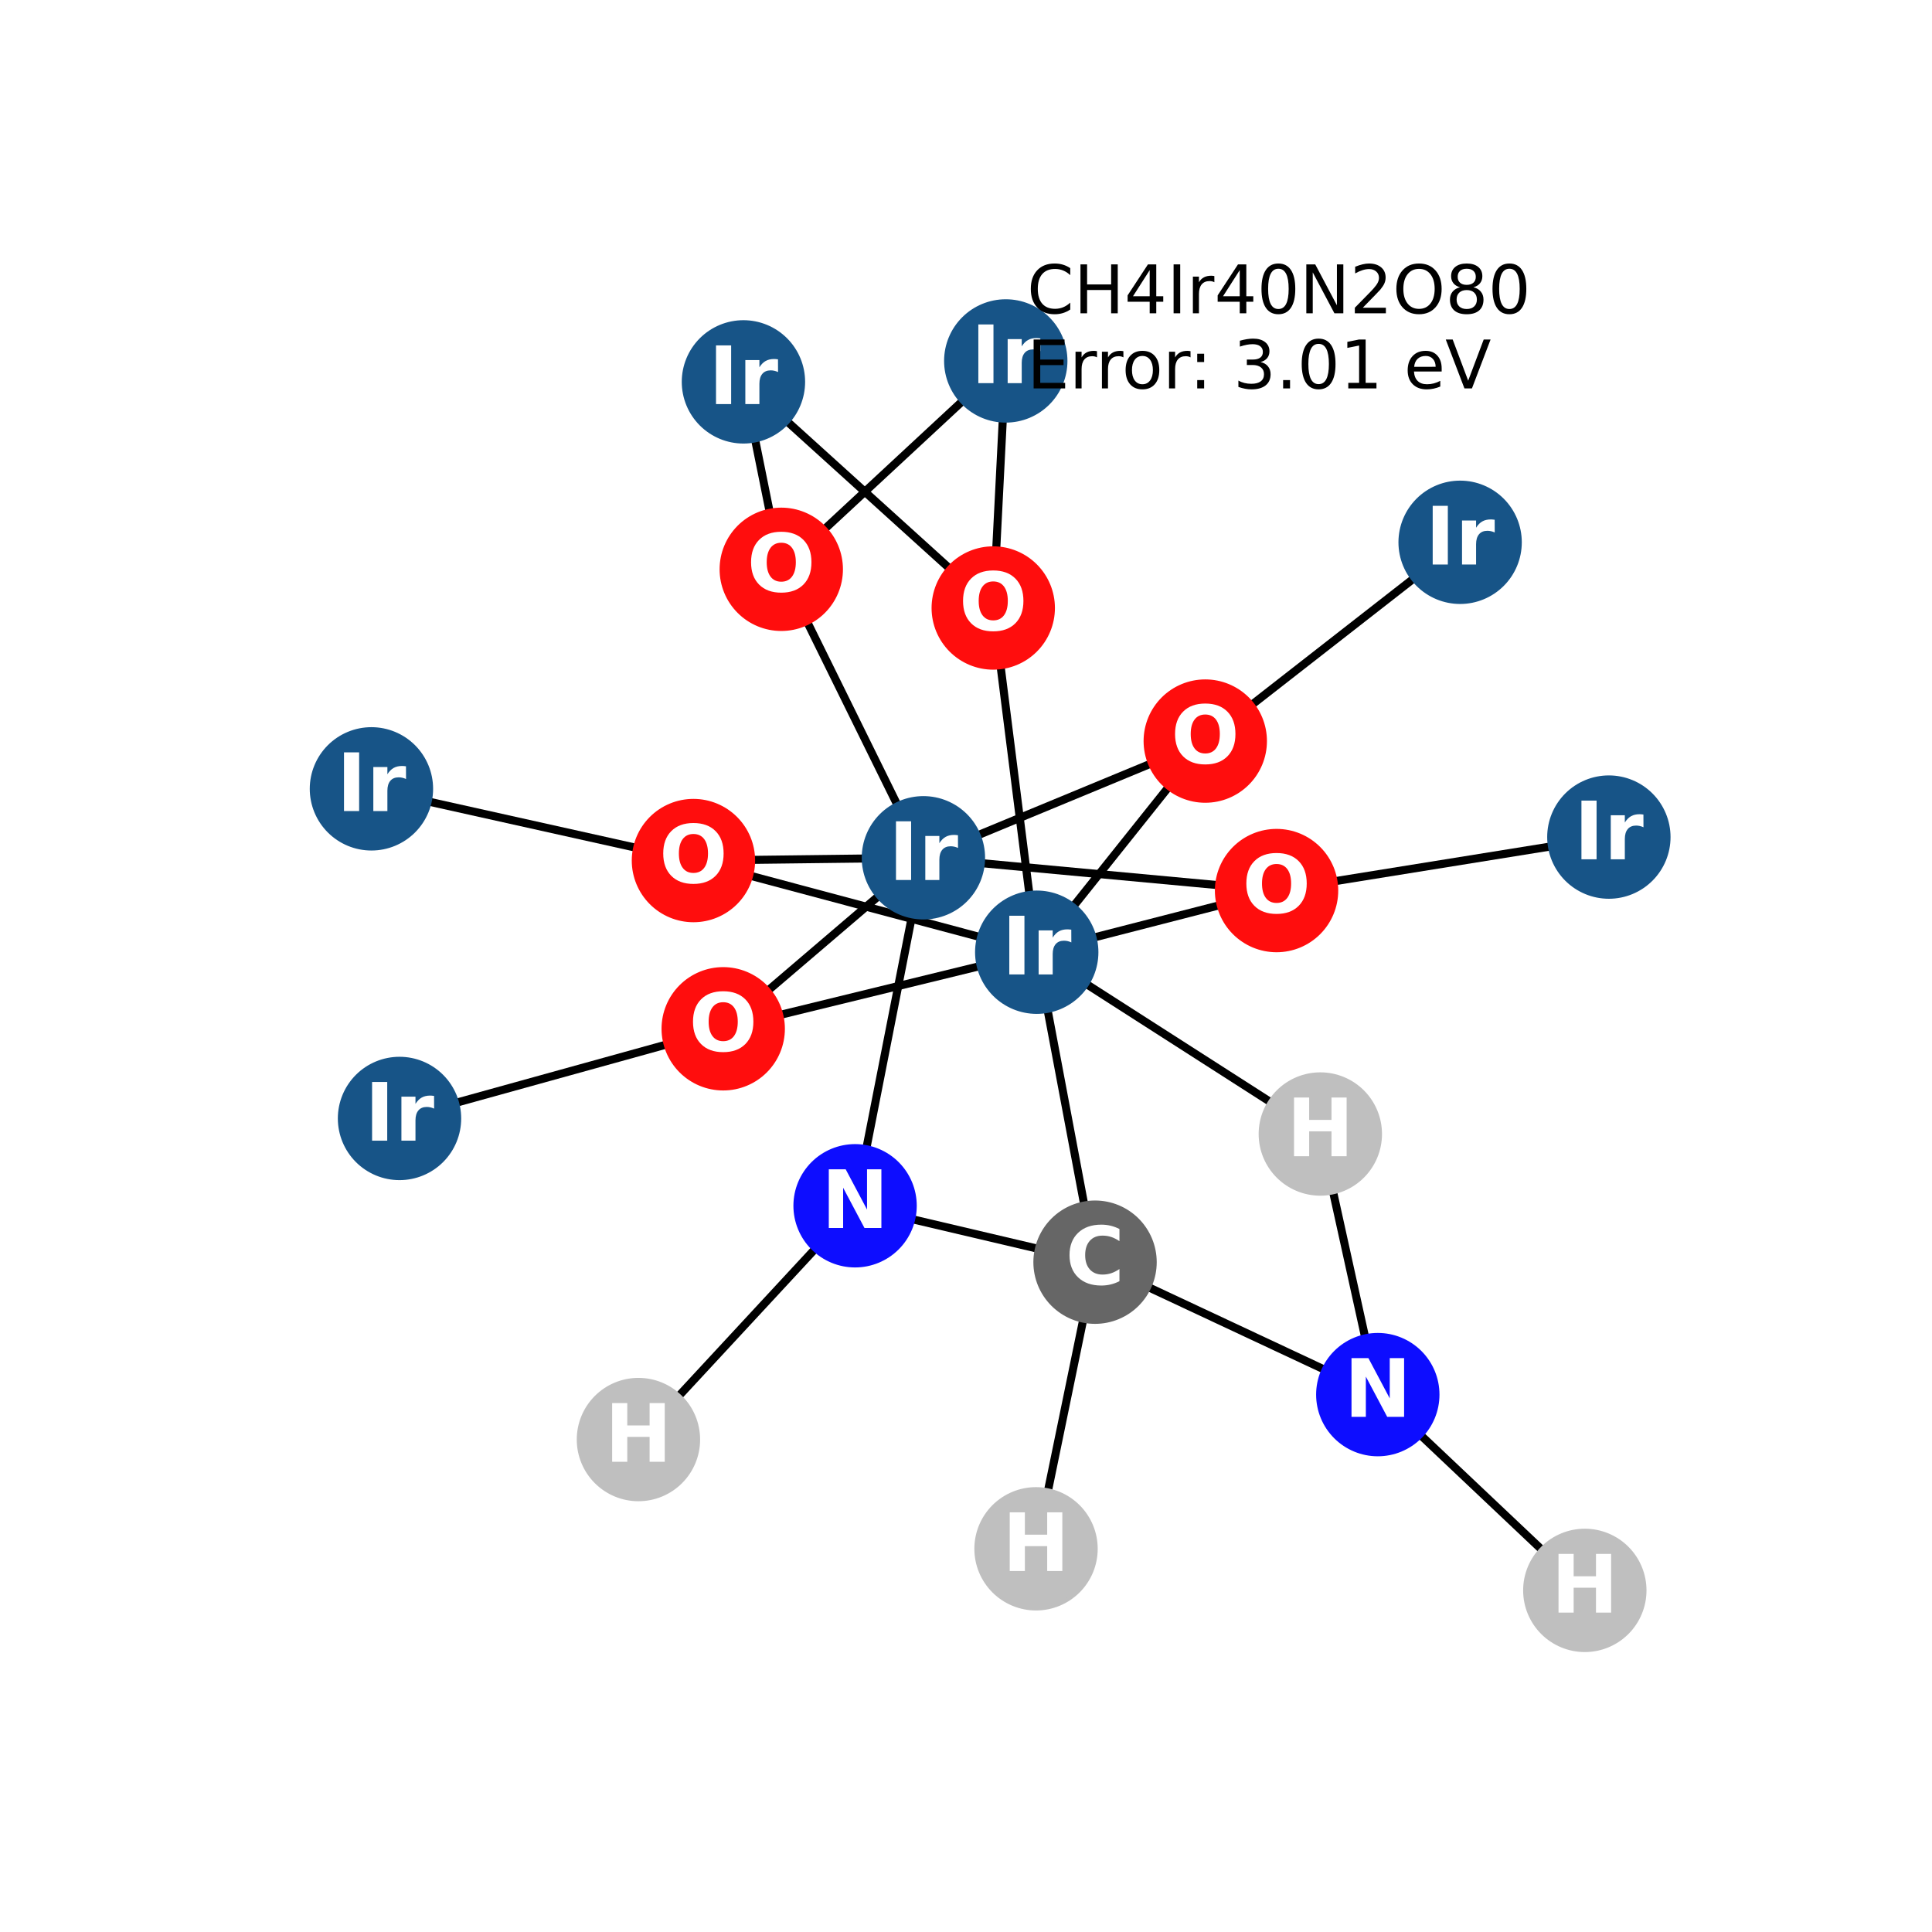
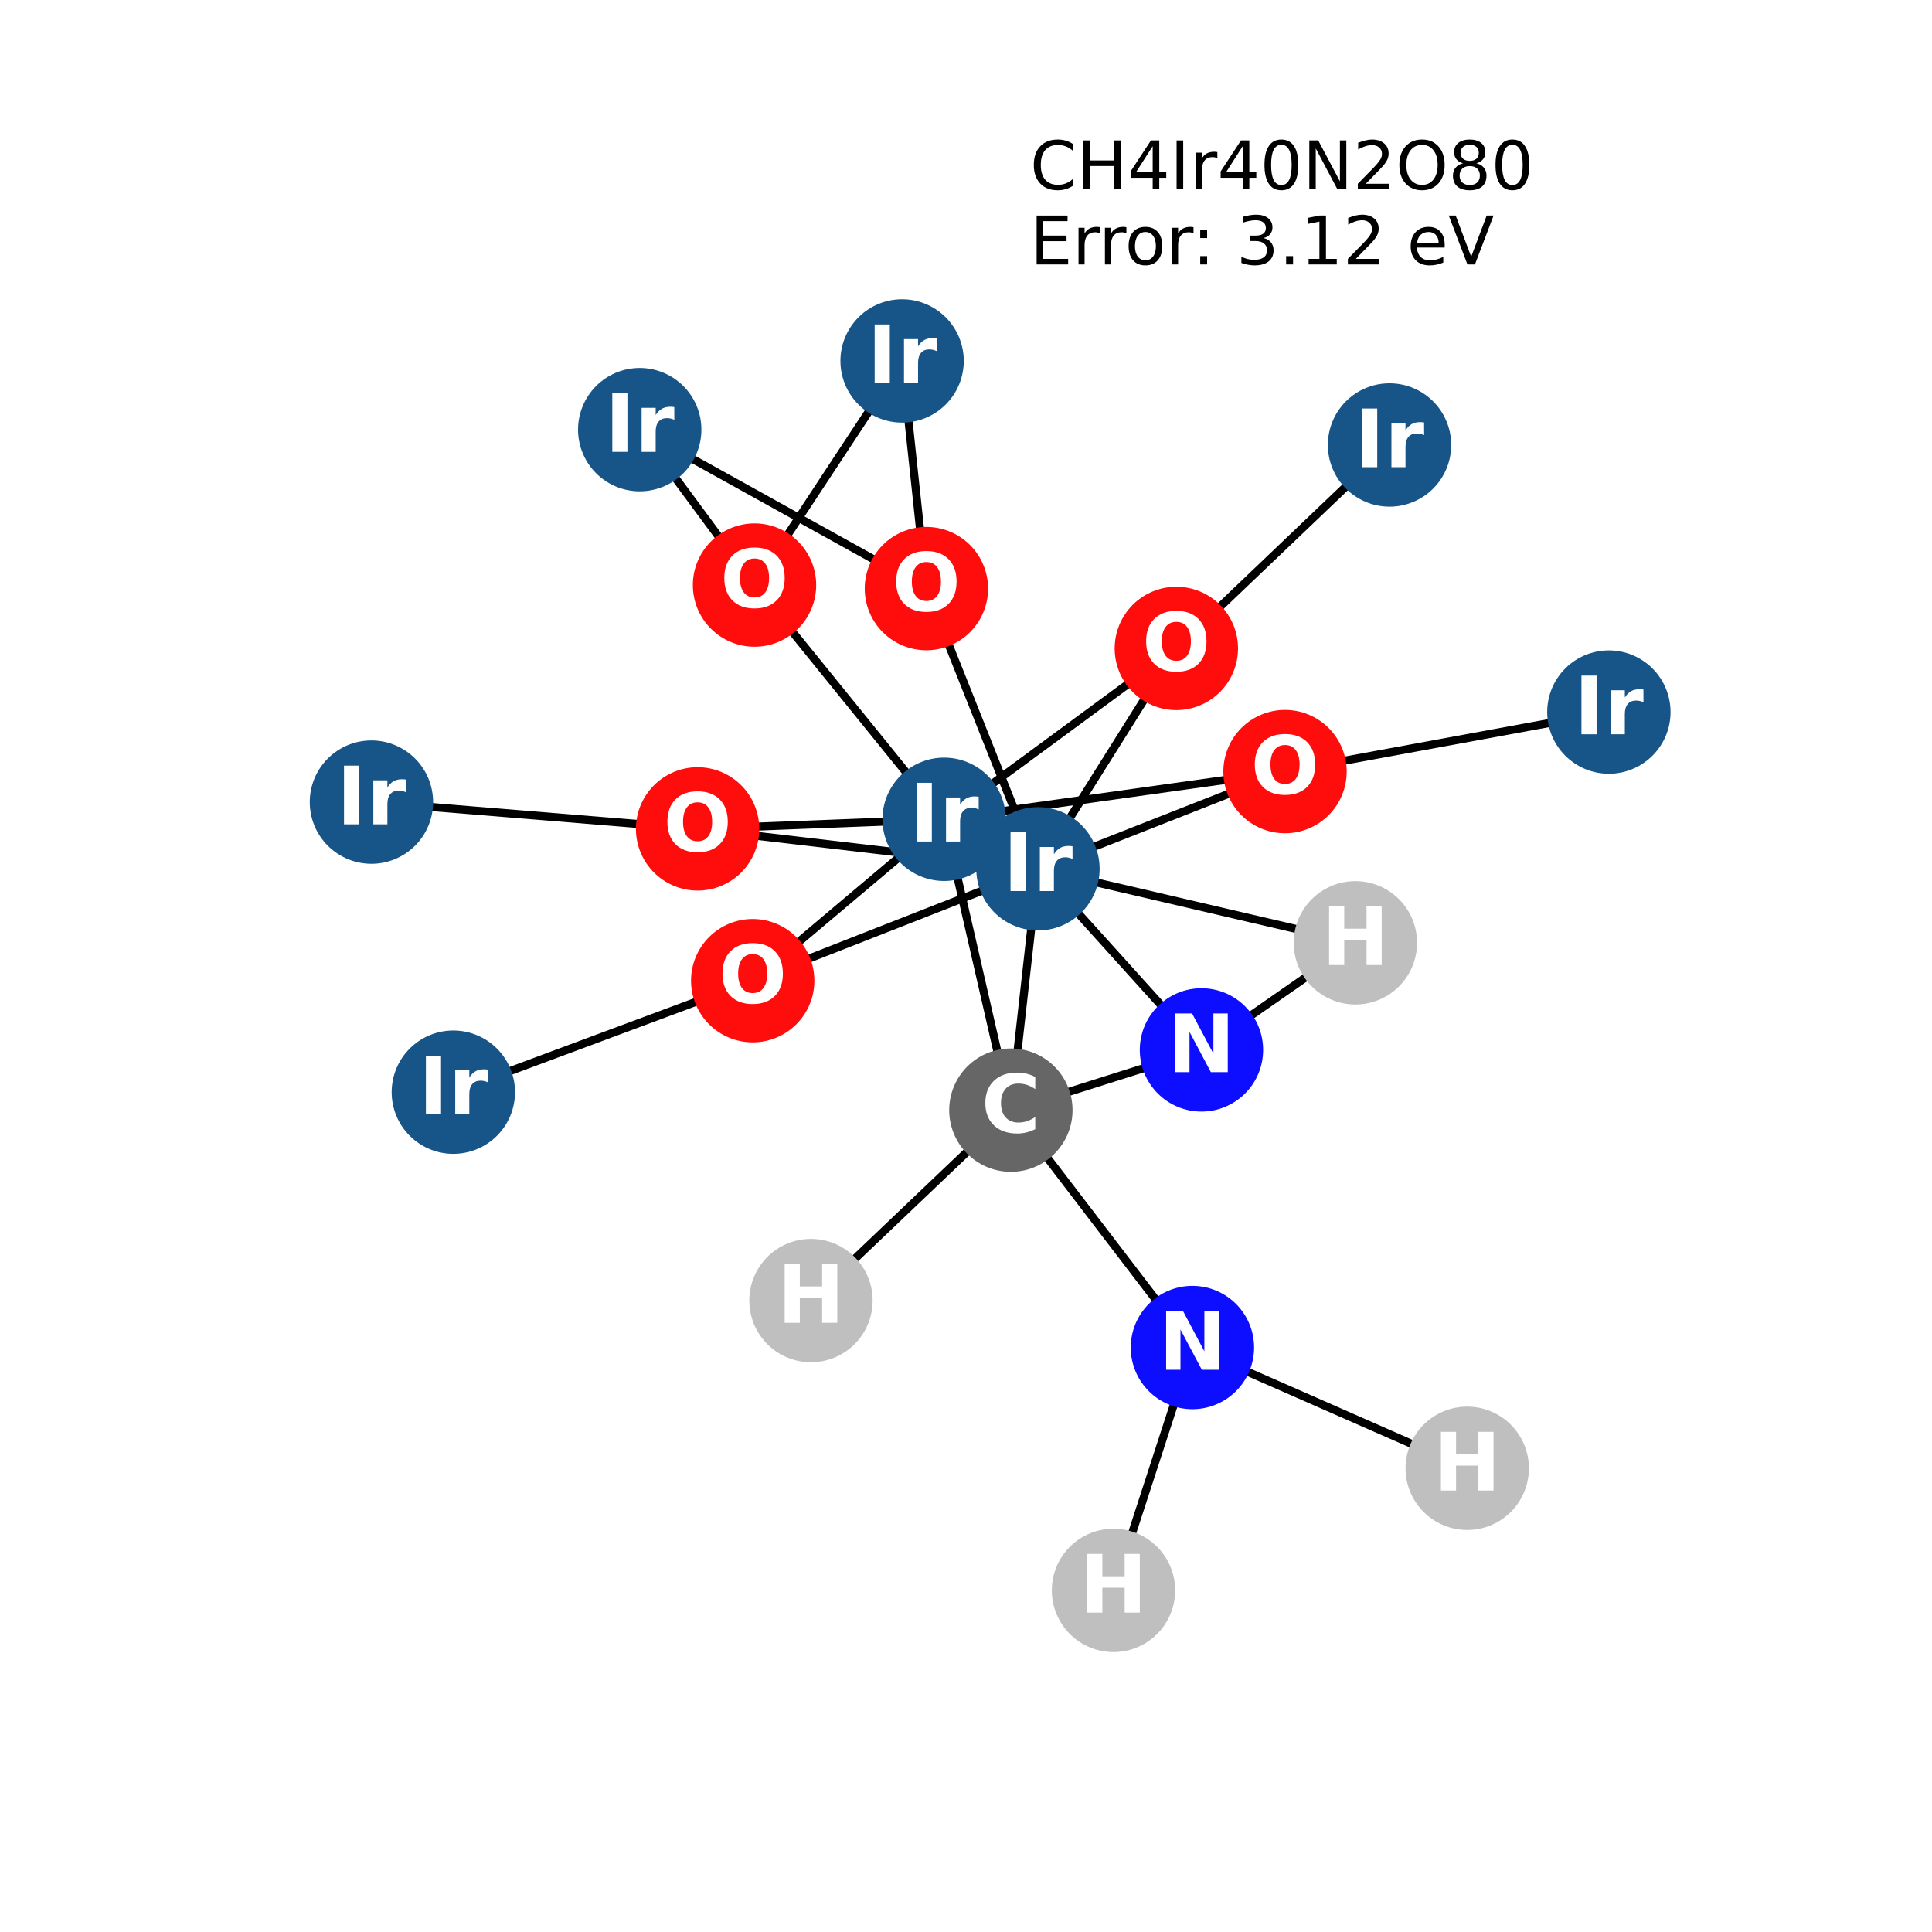
<svg xmlns="http://www.w3.org/2000/svg" xmlns:xlink="http://www.w3.org/1999/xlink" width="288pt" height="288pt" viewBox="0 0 288 288" version="1.1">
  <defs>
    <style type="text/css">*{stroke-linejoin: round; stroke-linecap: butt}</style>
  </defs>
  <g id="figure_1">
    <g id="patch_1">
      <path d="M 0 288  L 288 288  L 288 0  L 0 0  z " style="fill: #ffffff" />
    </g>
    <g id="axes_1">
      <g id="LineCollection_1">
-         <path d="M 137.651 127.868  L 116.463 84.866  " clip-path="url(#p16b9b91ba1)" style="fill: none; stroke: #000000; stroke-width: 1.2" />
-         <path d="M 137.651 127.868  L 190.294 132.756  " clip-path="url(#p16b9b91ba1)" style="fill: none; stroke: #000000; stroke-width: 1.2" />
-         <path d="M 137.651 127.868  L 179.667 110.472  " clip-path="url(#p16b9b91ba1)" style="fill: none; stroke: #000000; stroke-width: 1.2" />
-         <path d="M 137.651 127.868  L 107.808 153.36  " clip-path="url(#p16b9b91ba1)" style="fill: none; stroke: #000000; stroke-width: 1.2" />
-         <path d="M 137.651 127.868  L 103.37 128.283  " clip-path="url(#p16b9b91ba1)" style="fill: none; stroke: #000000; stroke-width: 1.2" />
-         <path d="M 137.651 127.868  L 127.466 179.743  " clip-path="url(#p16b9b91ba1)" style="fill: none; stroke: #000000; stroke-width: 1.2" />
-         <path d="M 149.928 53.804  L 116.463 84.866  " clip-path="url(#p16b9b91ba1)" style="fill: none; stroke: #000000; stroke-width: 1.2" />
-         <path d="M 149.928 53.804  L 148.062 90.634  " clip-path="url(#p16b9b91ba1)" style="fill: none; stroke: #000000; stroke-width: 1.2" />
-         <path d="M 217.658 80.84  L 179.667 110.472  " clip-path="url(#p16b9b91ba1)" style="fill: none; stroke: #000000; stroke-width: 1.2" />
-         <path d="M 239.831 124.783  L 190.294 132.756  " clip-path="url(#p16b9b91ba1)" style="fill: none; stroke: #000000; stroke-width: 1.2" />
-         <path d="M 154.544 141.945  L 190.294 132.756  " clip-path="url(#p16b9b91ba1)" style="fill: none; stroke: #000000; stroke-width: 1.2" />
-         <path d="M 154.544 141.945  L 179.667 110.472  " clip-path="url(#p16b9b91ba1)" style="fill: none; stroke: #000000; stroke-width: 1.2" />
-         <path d="M 154.544 141.945  L 148.062 90.634  " clip-path="url(#p16b9b91ba1)" style="fill: none; stroke: #000000; stroke-width: 1.2" />
-         <path d="M 154.544 141.945  L 107.808 153.36  " clip-path="url(#p16b9b91ba1)" style="fill: none; stroke: #000000; stroke-width: 1.2" />
-         <path d="M 154.544 141.945  L 103.37 128.283  " clip-path="url(#p16b9b91ba1)" style="fill: none; stroke: #000000; stroke-width: 1.2" />
-         <path d="M 154.544 141.945  L 163.237 188.151  " clip-path="url(#p16b9b91ba1)" style="fill: none; stroke: #000000; stroke-width: 1.2" />
-         <path d="M 154.544 141.945  L 196.818 169.046  " clip-path="url(#p16b9b91ba1)" style="fill: none; stroke: #000000; stroke-width: 1.2" />
-         <path d="M 148.062 90.634  L 110.823 56.925  " clip-path="url(#p16b9b91ba1)" style="fill: none; stroke: #000000; stroke-width: 1.2" />
-         <path d="M 110.823 56.925  L 116.463 84.866  " clip-path="url(#p16b9b91ba1)" style="fill: none; stroke: #000000; stroke-width: 1.2" />
-         <path d="M 55.369 117.592  L 103.37 128.283  " clip-path="url(#p16b9b91ba1)" style="fill: none; stroke: #000000; stroke-width: 1.2" />
-         <path d="M 107.808 153.36  L 59.555 166.726  " clip-path="url(#p16b9b91ba1)" style="fill: none; stroke: #000000; stroke-width: 1.2" />
-         <path d="M 163.237 188.151  L 154.439 230.878  " clip-path="url(#p16b9b91ba1)" style="fill: none; stroke: #000000; stroke-width: 1.2" />
-         <path d="M 163.237 188.151  L 127.466 179.743  " clip-path="url(#p16b9b91ba1)" style="fill: none; stroke: #000000; stroke-width: 1.2" />
-         <path d="M 163.237 188.151  L 205.386 207.893  " clip-path="url(#p16b9b91ba1)" style="fill: none; stroke: #000000; stroke-width: 1.2" />
-         <path d="M 127.466 179.743  L 95.171 214.592  " clip-path="url(#p16b9b91ba1)" style="fill: none; stroke: #000000; stroke-width: 1.2" />
-         <path d="M 205.386 207.893  L 236.246 237.076  " clip-path="url(#p16b9b91ba1)" style="fill: none; stroke: #000000; stroke-width: 1.2" />
-         <path d="M 205.386 207.893  L 196.818 169.046  " clip-path="url(#p16b9b91ba1)" style="fill: none; stroke: #000000; stroke-width: 1.2" />
+         <path d="M 140.74 122.131  L 112.475 87.216  " clip-path="url(#p5e4b3ff4a5)" style="fill: none; stroke: #000000; stroke-width: 1.2" />
+         <path d="M 140.74 122.131  L 191.555 115.02  " clip-path="url(#p5e4b3ff4a5)" style="fill: none; stroke: #000000; stroke-width: 1.2" />
+         <path d="M 140.74 122.131  L 175.355 96.66  " clip-path="url(#p5e4b3ff4a5)" style="fill: none; stroke: #000000; stroke-width: 1.2" />
+         <path d="M 140.74 122.131  L 112.205 146.188  " clip-path="url(#p5e4b3ff4a5)" style="fill: none; stroke: #000000; stroke-width: 1.2" />
+         <path d="M 140.74 122.131  L 103.99 123.563  " clip-path="url(#p5e4b3ff4a5)" style="fill: none; stroke: #000000; stroke-width: 1.2" />
+         <path d="M 140.74 122.131  L 150.689 165.486  " clip-path="url(#p5e4b3ff4a5)" style="fill: none; stroke: #000000; stroke-width: 1.2" />
+         <path d="M 134.474 53.804  L 112.475 87.216  " clip-path="url(#p5e4b3ff4a5)" style="fill: none; stroke: #000000; stroke-width: 1.2" />
+         <path d="M 134.474 53.804  L 138.097 87.741  " clip-path="url(#p5e4b3ff4a5)" style="fill: none; stroke: #000000; stroke-width: 1.2" />
+         <path d="M 207.135 66.332  L 175.355 96.66  " clip-path="url(#p5e4b3ff4a5)" style="fill: none; stroke: #000000; stroke-width: 1.2" />
+         <path d="M 239.831 106.147  L 191.555 115.02  " clip-path="url(#p5e4b3ff4a5)" style="fill: none; stroke: #000000; stroke-width: 1.2" />
+         <path d="M 154.725 129.511  L 191.555 115.02  " clip-path="url(#p5e4b3ff4a5)" style="fill: none; stroke: #000000; stroke-width: 1.2" />
+         <path d="M 154.725 129.511  L 175.355 96.66  " clip-path="url(#p5e4b3ff4a5)" style="fill: none; stroke: #000000; stroke-width: 1.2" />
+         <path d="M 154.725 129.511  L 138.097 87.741  " clip-path="url(#p5e4b3ff4a5)" style="fill: none; stroke: #000000; stroke-width: 1.2" />
+         <path d="M 154.725 129.511  L 112.205 146.188  " clip-path="url(#p5e4b3ff4a5)" style="fill: none; stroke: #000000; stroke-width: 1.2" />
+         <path d="M 154.725 129.511  L 103.99 123.563  " clip-path="url(#p5e4b3ff4a5)" style="fill: none; stroke: #000000; stroke-width: 1.2" />
+         <path d="M 154.725 129.511  L 150.689 165.486  " clip-path="url(#p5e4b3ff4a5)" style="fill: none; stroke: #000000; stroke-width: 1.2" />
+         <path d="M 154.725 129.511  L 179.099 156.508  " clip-path="url(#p5e4b3ff4a5)" style="fill: none; stroke: #000000; stroke-width: 1.2" />
+         <path d="M 154.725 129.511  L 202.044 140.543  " clip-path="url(#p5e4b3ff4a5)" style="fill: none; stroke: #000000; stroke-width: 1.2" />
+         <path d="M 138.097 87.741  L 95.363 64.046  " clip-path="url(#p5e4b3ff4a5)" style="fill: none; stroke: #000000; stroke-width: 1.2" />
+         <path d="M 95.363 64.046  L 112.475 87.216  " clip-path="url(#p5e4b3ff4a5)" style="fill: none; stroke: #000000; stroke-width: 1.2" />
+         <path d="M 55.369 119.57  L 103.99 123.563  " clip-path="url(#p5e4b3ff4a5)" style="fill: none; stroke: #000000; stroke-width: 1.2" />
+         <path d="M 112.205 146.188  L 67.579 162.807  " clip-path="url(#p5e4b3ff4a5)" style="fill: none; stroke: #000000; stroke-width: 1.2" />
+         <path d="M 150.689 165.486  L 120.889 193.874  " clip-path="url(#p5e4b3ff4a5)" style="fill: none; stroke: #000000; stroke-width: 1.2" />
+         <path d="M 150.689 165.486  L 179.099 156.508  " clip-path="url(#p5e4b3ff4a5)" style="fill: none; stroke: #000000; stroke-width: 1.2" />
+         <path d="M 150.689 165.486  L 177.752 200.875  " clip-path="url(#p5e4b3ff4a5)" style="fill: none; stroke: #000000; stroke-width: 1.2" />
+         <path d="M 179.099 156.508  L 202.044 140.543  " clip-path="url(#p5e4b3ff4a5)" style="fill: none; stroke: #000000; stroke-width: 1.2" />
+         <path d="M 177.752 200.875  L 165.986 237.076  " clip-path="url(#p5e4b3ff4a5)" style="fill: none; stroke: #000000; stroke-width: 1.2" />
+         <path d="M 177.752 200.875  L 218.715 218.878  " clip-path="url(#p5e4b3ff4a5)" style="fill: none; stroke: #000000; stroke-width: 1.2" />
      </g>
      <g id="PathCollection_1">
        <defs>
-           <path id="C0_0_134d302421" d="M 0 8.944  C 2.372 8.944 4.647 8.002 6.325 6.325  C 8.002 4.647 8.944 2.372 8.944 -0  C 8.944 -2.372 8.002 -4.647 6.325 -6.325  C 4.647 -8.002 2.372 -8.944 0 -8.944  C -2.372 -8.944 -4.647 -8.002 -6.325 -6.325  C -8.002 -4.647 -8.944 -2.372 -8.944 0  C -8.944 2.372 -8.002 4.647 -6.325 6.325  C -4.647 8.002 -2.372 8.944 0 8.944  z " />
+           <path id="C0_0_5aa8c8051a" d="M 0 8.944  C 2.372 8.944 4.647 8.002 6.325 6.325  C 8.002 4.647 8.944 2.372 8.944 -0  C 8.944 -2.372 8.002 -4.647 6.325 -6.325  C 4.647 -8.002 2.372 -8.944 0 -8.944  C -2.372 -8.944 -4.647 -8.002 -6.325 -6.325  C -8.002 -4.647 -8.944 -2.372 -8.944 0  C -8.944 2.372 -8.002 4.647 -6.325 6.325  C -4.647 8.002 -2.372 8.944 0 8.944  z " />
        </defs>
-         <g clip-path="url(#p16b9b91ba1)">
-           <use xlink:href="#C0_0_134d302421" x="137.651" y="127.868" style="fill: #175487; stroke: #175487; stroke-width: 0.5" />
-         </g>
-         <g clip-path="url(#p16b9b91ba1)">
-           <use xlink:href="#C0_0_134d302421" x="149.928" y="53.804" style="fill: #175487; stroke: #175487; stroke-width: 0.5" />
-         </g>
-         <g clip-path="url(#p16b9b91ba1)">
-           <use xlink:href="#C0_0_134d302421" x="217.658" y="80.84" style="fill: #175487; stroke: #175487; stroke-width: 0.5" />
-         </g>
-         <g clip-path="url(#p16b9b91ba1)">
-           <use xlink:href="#C0_0_134d302421" x="239.831" y="124.783" style="fill: #175487; stroke: #175487; stroke-width: 0.5" />
-         </g>
-         <g clip-path="url(#p16b9b91ba1)">
-           <use xlink:href="#C0_0_134d302421" x="154.544" y="141.945" style="fill: #175487; stroke: #175487; stroke-width: 0.5" />
-         </g>
-         <g clip-path="url(#p16b9b91ba1)">
-           <use xlink:href="#C0_0_134d302421" x="148.062" y="90.634" style="fill: #ff0d0d; stroke: #ff0d0d; stroke-width: 0.5" />
-         </g>
-         <g clip-path="url(#p16b9b91ba1)">
-           <use xlink:href="#C0_0_134d302421" x="110.823" y="56.925" style="fill: #175487; stroke: #175487; stroke-width: 0.5" />
-         </g>
-         <g clip-path="url(#p16b9b91ba1)">
-           <use xlink:href="#C0_0_134d302421" x="55.369" y="117.592" style="fill: #175487; stroke: #175487; stroke-width: 0.5" />
-         </g>
-         <g clip-path="url(#p16b9b91ba1)">
-           <use xlink:href="#C0_0_134d302421" x="107.808" y="153.36" style="fill: #ff0d0d; stroke: #ff0d0d; stroke-width: 0.5" />
-         </g>
-         <g clip-path="url(#p16b9b91ba1)">
-           <use xlink:href="#C0_0_134d302421" x="103.37" y="128.283" style="fill: #ff0d0d; stroke: #ff0d0d; stroke-width: 0.5" />
-         </g>
-         <g clip-path="url(#p16b9b91ba1)">
-           <use xlink:href="#C0_0_134d302421" x="59.555" y="166.726" style="fill: #175487; stroke: #175487; stroke-width: 0.5" />
-         </g>
-         <g clip-path="url(#p16b9b91ba1)">
-           <use xlink:href="#C0_0_134d302421" x="179.667" y="110.472" style="fill: #ff0d0d; stroke: #ff0d0d; stroke-width: 0.5" />
-         </g>
-         <g clip-path="url(#p16b9b91ba1)">
-           <use xlink:href="#C0_0_134d302421" x="116.463" y="84.866" style="fill: #ff0d0d; stroke: #ff0d0d; stroke-width: 0.5" />
-         </g>
-         <g clip-path="url(#p16b9b91ba1)">
-           <use xlink:href="#C0_0_134d302421" x="190.294" y="132.756" style="fill: #ff0d0d; stroke: #ff0d0d; stroke-width: 0.5" />
-         </g>
-         <g clip-path="url(#p16b9b91ba1)">
-           <use xlink:href="#C0_0_134d302421" x="163.237" y="188.151" style="fill: #666666; stroke: #666666; stroke-width: 0.5" />
-         </g>
-         <g clip-path="url(#p16b9b91ba1)">
-           <use xlink:href="#C0_0_134d302421" x="154.439" y="230.878" style="fill: #bfbfbf; stroke: #bfbfbf; stroke-width: 0.5" />
-         </g>
-         <g clip-path="url(#p16b9b91ba1)">
-           <use xlink:href="#C0_0_134d302421" x="127.466" y="179.743" style="fill: #0d0dff; stroke: #0d0dff; stroke-width: 0.5" />
-         </g>
-         <g clip-path="url(#p16b9b91ba1)">
-           <use xlink:href="#C0_0_134d302421" x="95.171" y="214.592" style="fill: #bfbfbf; stroke: #bfbfbf; stroke-width: 0.5" />
-         </g>
-         <g clip-path="url(#p16b9b91ba1)">
-           <use xlink:href="#C0_0_134d302421" x="205.386" y="207.893" style="fill: #0d0dff; stroke: #0d0dff; stroke-width: 0.5" />
-         </g>
-         <g clip-path="url(#p16b9b91ba1)">
-           <use xlink:href="#C0_0_134d302421" x="236.246" y="237.076" style="fill: #bfbfbf; stroke: #bfbfbf; stroke-width: 0.5" />
-         </g>
-         <g clip-path="url(#p16b9b91ba1)">
-           <use xlink:href="#C0_0_134d302421" x="196.818" y="169.046" style="fill: #bfbfbf; stroke: #bfbfbf; stroke-width: 0.5" />
+         <g clip-path="url(#p5e4b3ff4a5)">
+           <use xlink:href="#C0_0_5aa8c8051a" x="140.74" y="122.131" style="fill: #175487; stroke: #175487; stroke-width: 0.5" />
+         </g>
+         <g clip-path="url(#p5e4b3ff4a5)">
+           <use xlink:href="#C0_0_5aa8c8051a" x="134.474" y="53.804" style="fill: #175487; stroke: #175487; stroke-width: 0.5" />
+         </g>
+         <g clip-path="url(#p5e4b3ff4a5)">
+           <use xlink:href="#C0_0_5aa8c8051a" x="207.135" y="66.332" style="fill: #175487; stroke: #175487; stroke-width: 0.5" />
+         </g>
+         <g clip-path="url(#p5e4b3ff4a5)">
+           <use xlink:href="#C0_0_5aa8c8051a" x="239.831" y="106.147" style="fill: #175487; stroke: #175487; stroke-width: 0.5" />
+         </g>
+         <g clip-path="url(#p5e4b3ff4a5)">
+           <use xlink:href="#C0_0_5aa8c8051a" x="154.725" y="129.511" style="fill: #175487; stroke: #175487; stroke-width: 0.5" />
+         </g>
+         <g clip-path="url(#p5e4b3ff4a5)">
+           <use xlink:href="#C0_0_5aa8c8051a" x="138.097" y="87.741" style="fill: #ff0d0d; stroke: #ff0d0d; stroke-width: 0.5" />
+         </g>
+         <g clip-path="url(#p5e4b3ff4a5)">
+           <use xlink:href="#C0_0_5aa8c8051a" x="95.363" y="64.046" style="fill: #175487; stroke: #175487; stroke-width: 0.5" />
+         </g>
+         <g clip-path="url(#p5e4b3ff4a5)">
+           <use xlink:href="#C0_0_5aa8c8051a" x="55.369" y="119.57" style="fill: #175487; stroke: #175487; stroke-width: 0.5" />
+         </g>
+         <g clip-path="url(#p5e4b3ff4a5)">
+           <use xlink:href="#C0_0_5aa8c8051a" x="112.205" y="146.188" style="fill: #ff0d0d; stroke: #ff0d0d; stroke-width: 0.5" />
+         </g>
+         <g clip-path="url(#p5e4b3ff4a5)">
+           <use xlink:href="#C0_0_5aa8c8051a" x="103.99" y="123.563" style="fill: #ff0d0d; stroke: #ff0d0d; stroke-width: 0.5" />
+         </g>
+         <g clip-path="url(#p5e4b3ff4a5)">
+           <use xlink:href="#C0_0_5aa8c8051a" x="67.579" y="162.807" style="fill: #175487; stroke: #175487; stroke-width: 0.5" />
+         </g>
+         <g clip-path="url(#p5e4b3ff4a5)">
+           <use xlink:href="#C0_0_5aa8c8051a" x="175.355" y="96.66" style="fill: #ff0d0d; stroke: #ff0d0d; stroke-width: 0.5" />
+         </g>
+         <g clip-path="url(#p5e4b3ff4a5)">
+           <use xlink:href="#C0_0_5aa8c8051a" x="112.475" y="87.216" style="fill: #ff0d0d; stroke: #ff0d0d; stroke-width: 0.5" />
+         </g>
+         <g clip-path="url(#p5e4b3ff4a5)">
+           <use xlink:href="#C0_0_5aa8c8051a" x="191.555" y="115.02" style="fill: #ff0d0d; stroke: #ff0d0d; stroke-width: 0.5" />
+         </g>
+         <g clip-path="url(#p5e4b3ff4a5)">
+           <use xlink:href="#C0_0_5aa8c8051a" x="150.689" y="165.486" style="fill: #666666; stroke: #666666; stroke-width: 0.5" />
+         </g>
+         <g clip-path="url(#p5e4b3ff4a5)">
+           <use xlink:href="#C0_0_5aa8c8051a" x="120.889" y="193.874" style="fill: #bfbfbf; stroke: #bfbfbf; stroke-width: 0.5" />
+         </g>
+         <g clip-path="url(#p5e4b3ff4a5)">
+           <use xlink:href="#C0_0_5aa8c8051a" x="179.099" y="156.508" style="fill: #0d0dff; stroke: #0d0dff; stroke-width: 0.5" />
+         </g>
+         <g clip-path="url(#p5e4b3ff4a5)">
+           <use xlink:href="#C0_0_5aa8c8051a" x="202.044" y="140.543" style="fill: #bfbfbf; stroke: #bfbfbf; stroke-width: 0.5" />
+         </g>
+         <g clip-path="url(#p5e4b3ff4a5)">
+           <use xlink:href="#C0_0_5aa8c8051a" x="177.752" y="200.875" style="fill: #0d0dff; stroke: #0d0dff; stroke-width: 0.5" />
+         </g>
+         <g clip-path="url(#p5e4b3ff4a5)">
+           <use xlink:href="#C0_0_5aa8c8051a" x="165.986" y="237.076" style="fill: #bfbfbf; stroke: #bfbfbf; stroke-width: 0.5" />
+         </g>
+         <g clip-path="url(#p5e4b3ff4a5)">
+           <use xlink:href="#C0_0_5aa8c8051a" x="218.715" y="218.878" style="fill: #bfbfbf; stroke: #bfbfbf; stroke-width: 0.5" />
        </g>
      </g>
      <g id="text_1">
-         <g clip-path="url(#p16b9b91ba1)">
-           <g style="fill: #ffffff" transform="translate(132.4601 131.1789) scale(0.12 -0.12)">
+         <g clip-path="url(#p5e4b3ff4a5)">
+           <g style="fill: #ffffff" transform="translate(135.5489 125.4419) scale(0.12 -0.12)">
            <defs>
              <path id="DejaVuSans-Bold-49" d="M 588 4666  L 1791 4666  L 1791 0  L 588 0  L 588 4666  z " transform="scale(0.015625)" />
              <path id="DejaVuSans-Bold-72" d="M 3138 2547  Q 2991 2616 2845 2648  Q 2700 2681 2553 2681  Q 2122 2681 1889 2404  Q 1656 2128 1656 1613  L 1656 0  L 538 0  L 538 3500  L 1656 3500  L 1656 2925  Q 1872 3269 2151 3426  Q 2431 3584 2822 3584  Q 2878 3584 2943 3579  Q 3009 3575 3134 3559  L 3138 2547  z " transform="scale(0.015625)" />
            </defs>
            <use xlink:href="#DejaVuSans-Bold-49" />
            <use xlink:href="#DejaVuSans-Bold-72" transform="translate(37.20703 0)" />
          </g>
        </g>
      </g>
      <g id="text_2">
-         <g clip-path="url(#p16b9b91ba1)">
-           <g style="fill: #ffffff" transform="translate(144.7368 57.11489) scale(0.12 -0.12)">
+         <g clip-path="url(#p5e4b3ff4a5)">
+           <g style="fill: #ffffff" transform="translate(129.2834 57.11489) scale(0.12 -0.12)">
            <use xlink:href="#DejaVuSans-Bold-49" />
            <use xlink:href="#DejaVuSans-Bold-72" transform="translate(37.20703 0)" />
          </g>
        </g>
      </g>
      <g id="text_3">
-         <g clip-path="url(#p16b9b91ba1)">
-           <g style="fill: #ffffff" transform="translate(212.4676 84.15115) scale(0.12 -0.12)">
+         <g clip-path="url(#p5e4b3ff4a5)">
+           <g style="fill: #ffffff" transform="translate(201.9437 69.64351) scale(0.12 -0.12)">
            <use xlink:href="#DejaVuSans-Bold-49" />
            <use xlink:href="#DejaVuSans-Bold-72" transform="translate(37.20703 0)" />
          </g>
        </g>
      </g>
      <g id="text_4">
-         <g clip-path="url(#p16b9b91ba1)">
-           <g style="fill: #ffffff" transform="translate(234.6405 128.0939) scale(0.12 -0.12)">
+         <g clip-path="url(#p5e4b3ff4a5)">
+           <g style="fill: #ffffff" transform="translate(234.6405 109.4582) scale(0.12 -0.12)">
            <use xlink:href="#DejaVuSans-Bold-49" />
            <use xlink:href="#DejaVuSans-Bold-72" transform="translate(37.20703 0)" />
          </g>
        </g>
      </g>
      <g id="text_5">
-         <g clip-path="url(#p16b9b91ba1)">
-           <g style="fill: #ffffff" transform="translate(149.3531 145.2566) scale(0.12 -0.12)">
+         <g clip-path="url(#p5e4b3ff4a5)">
+           <g style="fill: #ffffff" transform="translate(149.534 132.8224) scale(0.12 -0.12)">
            <use xlink:href="#DejaVuSans-Bold-49" />
            <use xlink:href="#DejaVuSans-Bold-72" transform="translate(37.20703 0)" />
          </g>
        </g>
      </g>
      <g id="text_6">
-         <g clip-path="url(#p16b9b91ba1)">
-           <g style="fill: #ffffff" transform="translate(142.9616 93.94512) scale(0.12 -0.12)">
+         <g clip-path="url(#p5e4b3ff4a5)">
+           <g style="fill: #ffffff" transform="translate(132.9965 91.05206) scale(0.12 -0.12)">
            <defs>
              <path id="DejaVuSans-Bold-4f" d="M 2719 3878  Q 2169 3878 1866 3472  Q 1563 3066 1563 2328  Q 1563 1594 1866 1187  Q 2169 781 2719 781  Q 3272 781 3575 1187  Q 3878 1594 3878 2328  Q 3878 3066 3575 3472  Q 3272 3878 2719 3878  z M 2719 4750  Q 3844 4750 4481 4106  Q 5119 3463 5119 2328  Q 5119 1197 4481 553  Q 3844 -91 2719 -91  Q 1597 -91 958 553  Q 319 1197 319 2328  Q 319 3463 958 4106  Q 1597 4750 2719 4750  z " transform="scale(0.015625)" />
            </defs>
            <use xlink:href="#DejaVuSans-Bold-4f" />
          </g>
        </g>
      </g>
      <g id="text_7">
-         <g clip-path="url(#p16b9b91ba1)">
-           <g style="fill: #ffffff" transform="translate(105.6324 60.23665) scale(0.12 -0.12)">
+         <g clip-path="url(#p5e4b3ff4a5)">
+           <g style="fill: #ffffff" transform="translate(90.1718 67.35761) scale(0.12 -0.12)">
            <use xlink:href="#DejaVuSans-Bold-49" />
            <use xlink:href="#DejaVuSans-Bold-72" transform="translate(37.20703 0)" />
          </g>
        </g>
      </g>
      <g id="text_8">
-         <g clip-path="url(#p16b9b91ba1)">
-           <g style="fill: #ffffff" transform="translate(50.17766 120.9028) scale(0.12 -0.12)">
+         <g clip-path="url(#p5e4b3ff4a5)">
+           <g style="fill: #ffffff" transform="translate(50.17766 122.8816) scale(0.12 -0.12)">
            <use xlink:href="#DejaVuSans-Bold-49" />
            <use xlink:href="#DejaVuSans-Bold-72" transform="translate(37.20703 0)" />
          </g>
        </g>
      </g>
      <g id="text_9">
-         <g clip-path="url(#p16b9b91ba1)">
-           <g style="fill: #ffffff" transform="translate(102.7066 156.6717) scale(0.12 -0.12)">
+         <g clip-path="url(#p5e4b3ff4a5)">
+           <g style="fill: #ffffff" transform="translate(107.1039 149.499) scale(0.12 -0.12)">
            <use xlink:href="#DejaVuSans-Bold-4f" />
          </g>
        </g>
      </g>
      <g id="text_10">
-         <g clip-path="url(#p16b9b91ba1)">
-           <g style="fill: #ffffff" transform="translate(98.26934 131.5942) scale(0.12 -0.12)">
+         <g clip-path="url(#p5e4b3ff4a5)">
+           <g style="fill: #ffffff" transform="translate(98.88914 126.8743) scale(0.12 -0.12)">
            <use xlink:href="#DejaVuSans-Bold-4f" />
          </g>
        </g>
      </g>
      <g id="text_11">
-         <g clip-path="url(#p16b9b91ba1)">
-           <g style="fill: #ffffff" transform="translate(54.36407 170.0372) scale(0.12 -0.12)">
+         <g clip-path="url(#p5e4b3ff4a5)">
+           <g style="fill: #ffffff" transform="translate(62.38803 166.118) scale(0.12 -0.12)">
            <use xlink:href="#DejaVuSans-Bold-49" />
            <use xlink:href="#DejaVuSans-Bold-72" transform="translate(37.20703 0)" />
          </g>
        </g>
      </g>
      <g id="text_12">
-         <g clip-path="url(#p16b9b91ba1)">
-           <g style="fill: #ffffff" transform="translate(174.5664 113.7835) scale(0.12 -0.12)">
+         <g clip-path="url(#p5e4b3ff4a5)">
+           <g style="fill: #ffffff" transform="translate(170.2539 99.9714) scale(0.12 -0.12)">
            <use xlink:href="#DejaVuSans-Bold-4f" />
          </g>
        </g>
      </g>
      <g id="text_13">
-         <g clip-path="url(#p16b9b91ba1)">
-           <g style="fill: #ffffff" transform="translate(111.3618 88.17763) scale(0.12 -0.12)">
+         <g clip-path="url(#p5e4b3ff4a5)">
+           <g style="fill: #ffffff" transform="translate(107.3739 90.52733) scale(0.12 -0.12)">
            <use xlink:href="#DejaVuSans-Bold-4f" />
          </g>
        </g>
      </g>
      <g id="text_14">
-         <g clip-path="url(#p16b9b91ba1)">
-           <g style="fill: #ffffff" transform="translate(185.1929 136.0674) scale(0.12 -0.12)">
+         <g clip-path="url(#p5e4b3ff4a5)">
+           <g style="fill: #ffffff" transform="translate(186.4537 118.331) scale(0.12 -0.12)">
            <use xlink:href="#DejaVuSans-Bold-4f" />
          </g>
        </g>
      </g>
      <g id="text_15">
-         <g clip-path="url(#p16b9b91ba1)">
-           <g style="fill: #ffffff" transform="translate(158.8334 191.4626) scale(0.12 -0.12)">
+         <g clip-path="url(#p5e4b3ff4a5)">
+           <g style="fill: #ffffff" transform="translate(146.2851 168.7976) scale(0.12 -0.12)">
            <defs>
              <path id="DejaVuSans-Bold-43" d="M 4288 256  Q 3956 84 3597 -3  Q 3238 -91 2847 -91  Q 1681 -91 1000 561  Q 319 1213 319 2328  Q 319 3447 1000 4098  Q 1681 4750 2847 4750  Q 3238 4750 3597 4662  Q 3956 4575 4288 4403  L 4288 3438  Q 3953 3666 3628 3772  Q 3303 3878 2944 3878  Q 2300 3878 1931 3465  Q 1563 3053 1563 2328  Q 1563 1606 1931 1193  Q 2300 781 2944 781  Q 3303 781 3628 887  Q 3953 994 4288 1222  L 4288 256  z " transform="scale(0.015625)" />
            </defs>
            <use xlink:href="#DejaVuSans-Bold-43" />
          </g>
        </g>
      </g>
      <g id="text_16">
-         <g clip-path="url(#p16b9b91ba1)">
-           <g style="fill: #ffffff" transform="translate(149.4177 234.1888) scale(0.12 -0.12)">
+         <g clip-path="url(#p5e4b3ff4a5)">
+           <g style="fill: #ffffff" transform="translate(115.8675 197.1857) scale(0.12 -0.12)">
            <defs>
              <path id="DejaVuSans-Bold-48" d="M 588 4666  L 1791 4666  L 1791 2888  L 3566 2888  L 3566 4666  L 4769 4666  L 4769 0  L 3566 0  L 3566 1978  L 1791 1978  L 1791 0  L 588 0  L 588 4666  z " transform="scale(0.015625)" />
            </defs>
            <use xlink:href="#DejaVuSans-Bold-48" />
          </g>
        </g>
      </g>
      <g id="text_17">
-         <g clip-path="url(#p16b9b91ba1)">
-           <g style="fill: #ffffff" transform="translate(122.4445 183.0547) scale(0.12 -0.12)">
+         <g clip-path="url(#p5e4b3ff4a5)">
+           <g style="fill: #ffffff" transform="translate(174.0782 159.8194) scale(0.12 -0.12)">
            <defs>
              <path id="DejaVuSans-Bold-4e" d="M 588 4666  L 1931 4666  L 3628 1466  L 3628 4666  L 4769 4666  L 4769 0  L 3425 0  L 1728 3200  L 1728 0  L 588 0  L 588 4666  z " transform="scale(0.015625)" />
            </defs>
            <use xlink:href="#DejaVuSans-Bold-4e" />
          </g>
        </g>
      </g>
      <g id="text_18">
-         <g clip-path="url(#p16b9b91ba1)">
-           <g style="fill: #ffffff" transform="translate(90.15012 217.9037) scale(0.12 -0.12)">
+         <g clip-path="url(#p5e4b3ff4a5)">
+           <g style="fill: #ffffff" transform="translate(197.0225 143.8547) scale(0.12 -0.12)">
            <use xlink:href="#DejaVuSans-Bold-48" />
          </g>
        </g>
      </g>
      <g id="text_19">
-         <g clip-path="url(#p16b9b91ba1)">
-           <g style="fill: #ffffff" transform="translate(200.3645 211.2038) scale(0.12 -0.12)">
+         <g clip-path="url(#p5e4b3ff4a5)">
+           <g style="fill: #ffffff" transform="translate(172.7305 204.1866) scale(0.12 -0.12)">
            <use xlink:href="#DejaVuSans-Bold-4e" />
          </g>
        </g>
      </g>
      <g id="text_20">
-         <g clip-path="url(#p16b9b91ba1)">
-           <g style="fill: #ffffff" transform="translate(231.2245 240.3876) scale(0.12 -0.12)">
+         <g clip-path="url(#p5e4b3ff4a5)">
+           <g style="fill: #ffffff" transform="translate(160.965 240.3876) scale(0.12 -0.12)">
            <use xlink:href="#DejaVuSans-Bold-48" />
          </g>
        </g>
      </g>
      <g id="text_21">
-         <g clip-path="url(#p16b9b91ba1)">
-           <g style="fill: #ffffff" transform="translate(191.7972 172.3571) scale(0.12 -0.12)">
+         <g clip-path="url(#p5e4b3ff4a5)">
+           <g style="fill: #ffffff" transform="translate(213.6933 222.1894) scale(0.12 -0.12)">
            <use xlink:href="#DejaVuSans-Bold-48" />
          </g>
        </g>
      </g>
      <g id="text_22">
-         <g transform="translate(153.1002 46.70221) scale(0.1 -0.1)">
+         <g transform="translate(153.5473 28.22197) scale(0.1 -0.1)">
          <defs>
            <path id="DejaVuSans-43" d="M 4122 4306  L 4122 3641  Q 3803 3938 3442 4084  Q 3081 4231 2675 4231  Q 1875 4231 1450 3742  Q 1025 3253 1025 2328  Q 1025 1406 1450 917  Q 1875 428 2675 428  Q 3081 428 3442 575  Q 3803 722 4122 1019  L 4122 359  Q 3791 134 3420 21  Q 3050 -91 2638 -91  Q 1578 -91 968 557  Q 359 1206 359 2328  Q 359 3453 968 4101  Q 1578 4750 2638 4750  Q 3056 4750 3426 4639  Q 3797 4528 4122 4306  z " transform="scale(0.015625)" />
            <path id="DejaVuSans-48" d="M 628 4666  L 1259 4666  L 1259 2753  L 3553 2753  L 3553 4666  L 4184 4666  L 4184 0  L 3553 0  L 3553 2222  L 1259 2222  L 1259 0  L 628 0  L 628 4666  z " transform="scale(0.015625)" />
            <path id="DejaVuSans-34" d="M 2419 4116  L 825 1625  L 2419 1625  L 2419 4116  z M 2253 4666  L 3047 4666  L 3047 1625  L 3713 1625  L 3713 1100  L 3047 1100  L 3047 0  L 2419 0  L 2419 1100  L 313 1100  L 313 1709  L 2253 4666  z " transform="scale(0.015625)" />
            <path id="DejaVuSans-49" d="M 628 4666  L 1259 4666  L 1259 0  L 628 0  L 628 4666  z " transform="scale(0.015625)" />
            <path id="DejaVuSans-72" d="M 2631 2963  Q 2534 3019 2420 3045  Q 2306 3072 2169 3072  Q 1681 3072 1420 2755  Q 1159 2438 1159 1844  L 1159 0  L 581 0  L 581 3500  L 1159 3500  L 1159 2956  Q 1341 3275 1631 3429  Q 1922 3584 2338 3584  Q 2397 3584 2469 3576  Q 2541 3569 2628 3553  L 2631 2963  z " transform="scale(0.015625)" />
            <path id="DejaVuSans-30" d="M 2034 4250  Q 1547 4250 1301 3770  Q 1056 3291 1056 2328  Q 1056 1369 1301 889  Q 1547 409 2034 409  Q 2525 409 2770 889  Q 3016 1369 3016 2328  Q 3016 3291 2770 3770  Q 2525 4250 2034 4250  z M 2034 4750  Q 2819 4750 3233 4129  Q 3647 3509 3647 2328  Q 3647 1150 3233 529  Q 2819 -91 2034 -91  Q 1250 -91 836 529  Q 422 1150 422 2328  Q 422 3509 836 4129  Q 1250 4750 2034 4750  z " transform="scale(0.015625)" />
            <path id="DejaVuSans-4e" d="M 628 4666  L 1478 4666  L 3547 763  L 3547 4666  L 4159 4666  L 4159 0  L 3309 0  L 1241 3903  L 1241 0  L 628 0  L 628 4666  z " transform="scale(0.015625)" />
            <path id="DejaVuSans-32" d="M 1228 531  L 3431 531  L 3431 0  L 469 0  L 469 531  Q 828 903 1448 1529  Q 2069 2156 2228 2338  Q 2531 2678 2651 2914  Q 2772 3150 2772 3378  Q 2772 3750 2511 3984  Q 2250 4219 1831 4219  Q 1534 4219 1204 4116  Q 875 4013 500 3803  L 500 4441  Q 881 4594 1212 4672  Q 1544 4750 1819 4750  Q 2544 4750 2975 4387  Q 3406 4025 3406 3419  Q 3406 3131 3298 2873  Q 3191 2616 2906 2266  Q 2828 2175 2409 1742  Q 1991 1309 1228 531  z " transform="scale(0.015625)" />
            <path id="DejaVuSans-4f" d="M 2522 4238  Q 1834 4238 1429 3725  Q 1025 3213 1025 2328  Q 1025 1447 1429 934  Q 1834 422 2522 422  Q 3209 422 3611 934  Q 4013 1447 4013 2328  Q 4013 3213 3611 3725  Q 3209 4238 2522 4238  z M 2522 4750  Q 3503 4750 4090 4092  Q 4678 3434 4678 2328  Q 4678 1225 4090 567  Q 3503 -91 2522 -91  Q 1538 -91 948 565  Q 359 1222 359 2328  Q 359 3434 948 4092  Q 1538 4750 2522 4750  z " transform="scale(0.015625)" />
            <path id="DejaVuSans-38" d="M 2034 2216  Q 1584 2216 1326 1975  Q 1069 1734 1069 1313  Q 1069 891 1326 650  Q 1584 409 2034 409  Q 2484 409 2743 651  Q 3003 894 3003 1313  Q 3003 1734 2745 1975  Q 2488 2216 2034 2216  z M 1403 2484  Q 997 2584 770 2862  Q 544 3141 544 3541  Q 544 4100 942 4425  Q 1341 4750 2034 4750  Q 2731 4750 3128 4425  Q 3525 4100 3525 3541  Q 3525 3141 3298 2862  Q 3072 2584 2669 2484  Q 3125 2378 3379 2068  Q 3634 1759 3634 1313  Q 3634 634 3220 271  Q 2806 -91 2034 -91  Q 1263 -91 848 271  Q 434 634 434 1313  Q 434 1759 690 2068  Q 947 2378 1403 2484  z M 1172 3481  Q 1172 3119 1398 2916  Q 1625 2713 2034 2713  Q 2441 2713 2670 2916  Q 2900 3119 2900 3481  Q 2900 3844 2670 4047  Q 2441 4250 2034 4250  Q 1625 4250 1398 4047  Q 1172 3844 1172 3481  z " transform="scale(0.015625)" />
          </defs>
          <use xlink:href="#DejaVuSans-43" />
          <use xlink:href="#DejaVuSans-48" transform="translate(69.82422 0)" />
          <use xlink:href="#DejaVuSans-34" transform="translate(145.0195 0)" />
          <use xlink:href="#DejaVuSans-49" transform="translate(208.6426 0)" />
          <use xlink:href="#DejaVuSans-72" transform="translate(238.1348 0)" />
          <use xlink:href="#DejaVuSans-34" transform="translate(279.248 0)" />
          <use xlink:href="#DejaVuSans-30" transform="translate(342.8711 0)" />
          <use xlink:href="#DejaVuSans-4e" transform="translate(406.4941 0)" />
          <use xlink:href="#DejaVuSans-32" transform="translate(481.2988 0)" />
          <use xlink:href="#DejaVuSans-4f" transform="translate(544.9219 0)" />
          <use xlink:href="#DejaVuSans-38" transform="translate(623.6328 0)" />
          <use xlink:href="#DejaVuSans-30" transform="translate(687.2559 0)" />
        </g>
-         <g transform="translate(153.1002 57.90003) scale(0.1 -0.1)">
+         <g transform="translate(153.5473 39.41978) scale(0.1 -0.1)">
          <defs>
            <path id="DejaVuSans-45" d="M 628 4666  L 3578 4666  L 3578 4134  L 1259 4134  L 1259 2753  L 3481 2753  L 3481 2222  L 1259 2222  L 1259 531  L 3634 531  L 3634 0  L 628 0  L 628 4666  z " transform="scale(0.015625)" />
            <path id="DejaVuSans-6f" d="M 1959 3097  Q 1497 3097 1228 2736  Q 959 2375 959 1747  Q 959 1119 1226 758  Q 1494 397 1959 397  Q 2419 397 2687 759  Q 2956 1122 2956 1747  Q 2956 2369 2687 2733  Q 2419 3097 1959 3097  z M 1959 3584  Q 2709 3584 3137 3096  Q 3566 2609 3566 1747  Q 3566 888 3137 398  Q 2709 -91 1959 -91  Q 1206 -91 779 398  Q 353 888 353 1747  Q 353 2609 779 3096  Q 1206 3584 1959 3584  z " transform="scale(0.015625)" />
            <path id="DejaVuSans-3a" d="M 750 794  L 1409 794  L 1409 0  L 750 0  L 750 794  z M 750 3309  L 1409 3309  L 1409 2516  L 750 2516  L 750 3309  z " transform="scale(0.015625)" />
            <path id="DejaVuSans-20" transform="scale(0.015625)" />
            <path id="DejaVuSans-33" d="M 2597 2516  Q 3050 2419 3304 2112  Q 3559 1806 3559 1356  Q 3559 666 3084 287  Q 2609 -91 1734 -91  Q 1441 -91 1130 -33  Q 819 25 488 141  L 488 750  Q 750 597 1062 519  Q 1375 441 1716 441  Q 2309 441 2620 675  Q 2931 909 2931 1356  Q 2931 1769 2642 2001  Q 2353 2234 1838 2234  L 1294 2234  L 1294 2753  L 1863 2753  Q 2328 2753 2575 2939  Q 2822 3125 2822 3475  Q 2822 3834 2567 4026  Q 2313 4219 1838 4219  Q 1578 4219 1281 4162  Q 984 4106 628 3988  L 628 4550  Q 988 4650 1302 4700  Q 1616 4750 1894 4750  Q 2613 4750 3031 4423  Q 3450 4097 3450 3541  Q 3450 3153 3228 2886  Q 3006 2619 2597 2516  z " transform="scale(0.015625)" />
            <path id="DejaVuSans-2e" d="M 684 794  L 1344 794  L 1344 0  L 684 0  L 684 794  z " transform="scale(0.015625)" />
            <path id="DejaVuSans-31" d="M 794 531  L 1825 531  L 1825 4091  L 703 3866  L 703 4441  L 1819 4666  L 2450 4666  L 2450 531  L 3481 531  L 3481 0  L 794 0  L 794 531  z " transform="scale(0.015625)" />
            <path id="DejaVuSans-65" d="M 3597 1894  L 3597 1613  L 953 1613  Q 991 1019 1311 708  Q 1631 397 2203 397  Q 2534 397 2845 478  Q 3156 559 3463 722  L 3463 178  Q 3153 47 2828 -22  Q 2503 -91 2169 -91  Q 1331 -91 842 396  Q 353 884 353 1716  Q 353 2575 817 3079  Q 1281 3584 2069 3584  Q 2775 3584 3186 3129  Q 3597 2675 3597 1894  z M 3022 2063  Q 3016 2534 2758 2815  Q 2500 3097 2075 3097  Q 1594 3097 1305 2825  Q 1016 2553 972 2059  L 3022 2063  z " transform="scale(0.015625)" />
            <path id="DejaVuSans-56" d="M 1831 0  L 50 4666  L 709 4666  L 2188 738  L 3669 4666  L 4325 4666  L 2547 0  L 1831 0  z " transform="scale(0.015625)" />
          </defs>
          <use xlink:href="#DejaVuSans-45" />
          <use xlink:href="#DejaVuSans-72" transform="translate(63.18359 0)" />
          <use xlink:href="#DejaVuSans-72" transform="translate(102.5469 0)" />
          <use xlink:href="#DejaVuSans-6f" transform="translate(141.4102 0)" />
          <use xlink:href="#DejaVuSans-72" transform="translate(202.5918 0)" />
          <use xlink:href="#DejaVuSans-3a" transform="translate(241.9551 0)" />
          <use xlink:href="#DejaVuSans-20" transform="translate(275.6465 0)" />
          <use xlink:href="#DejaVuSans-33" transform="translate(307.4336 0)" />
          <use xlink:href="#DejaVuSans-2e" transform="translate(371.0566 0)" />
-           <use xlink:href="#DejaVuSans-30" transform="translate(402.8438 0)" />
-           <use xlink:href="#DejaVuSans-31" transform="translate(466.4668 0)" />
+           <use xlink:href="#DejaVuSans-31" transform="translate(402.8438 0)" />
+           <use xlink:href="#DejaVuSans-32" transform="translate(466.4668 0)" />
          <use xlink:href="#DejaVuSans-20" transform="translate(530.0898 0)" />
          <use xlink:href="#DejaVuSans-65" transform="translate(561.877 0)" />
          <use xlink:href="#DejaVuSans-56" transform="translate(623.4004 0)" />
        </g>
      </g>
    </g>
  </g>
  <defs>
-     <clipPath id="p16b9b91ba1">
+     <clipPath id="p5e4b3ff4a5">
      <rect x="36" y="34.56" width="223.2" height="221.76" />
    </clipPath>
  </defs>
</svg>
